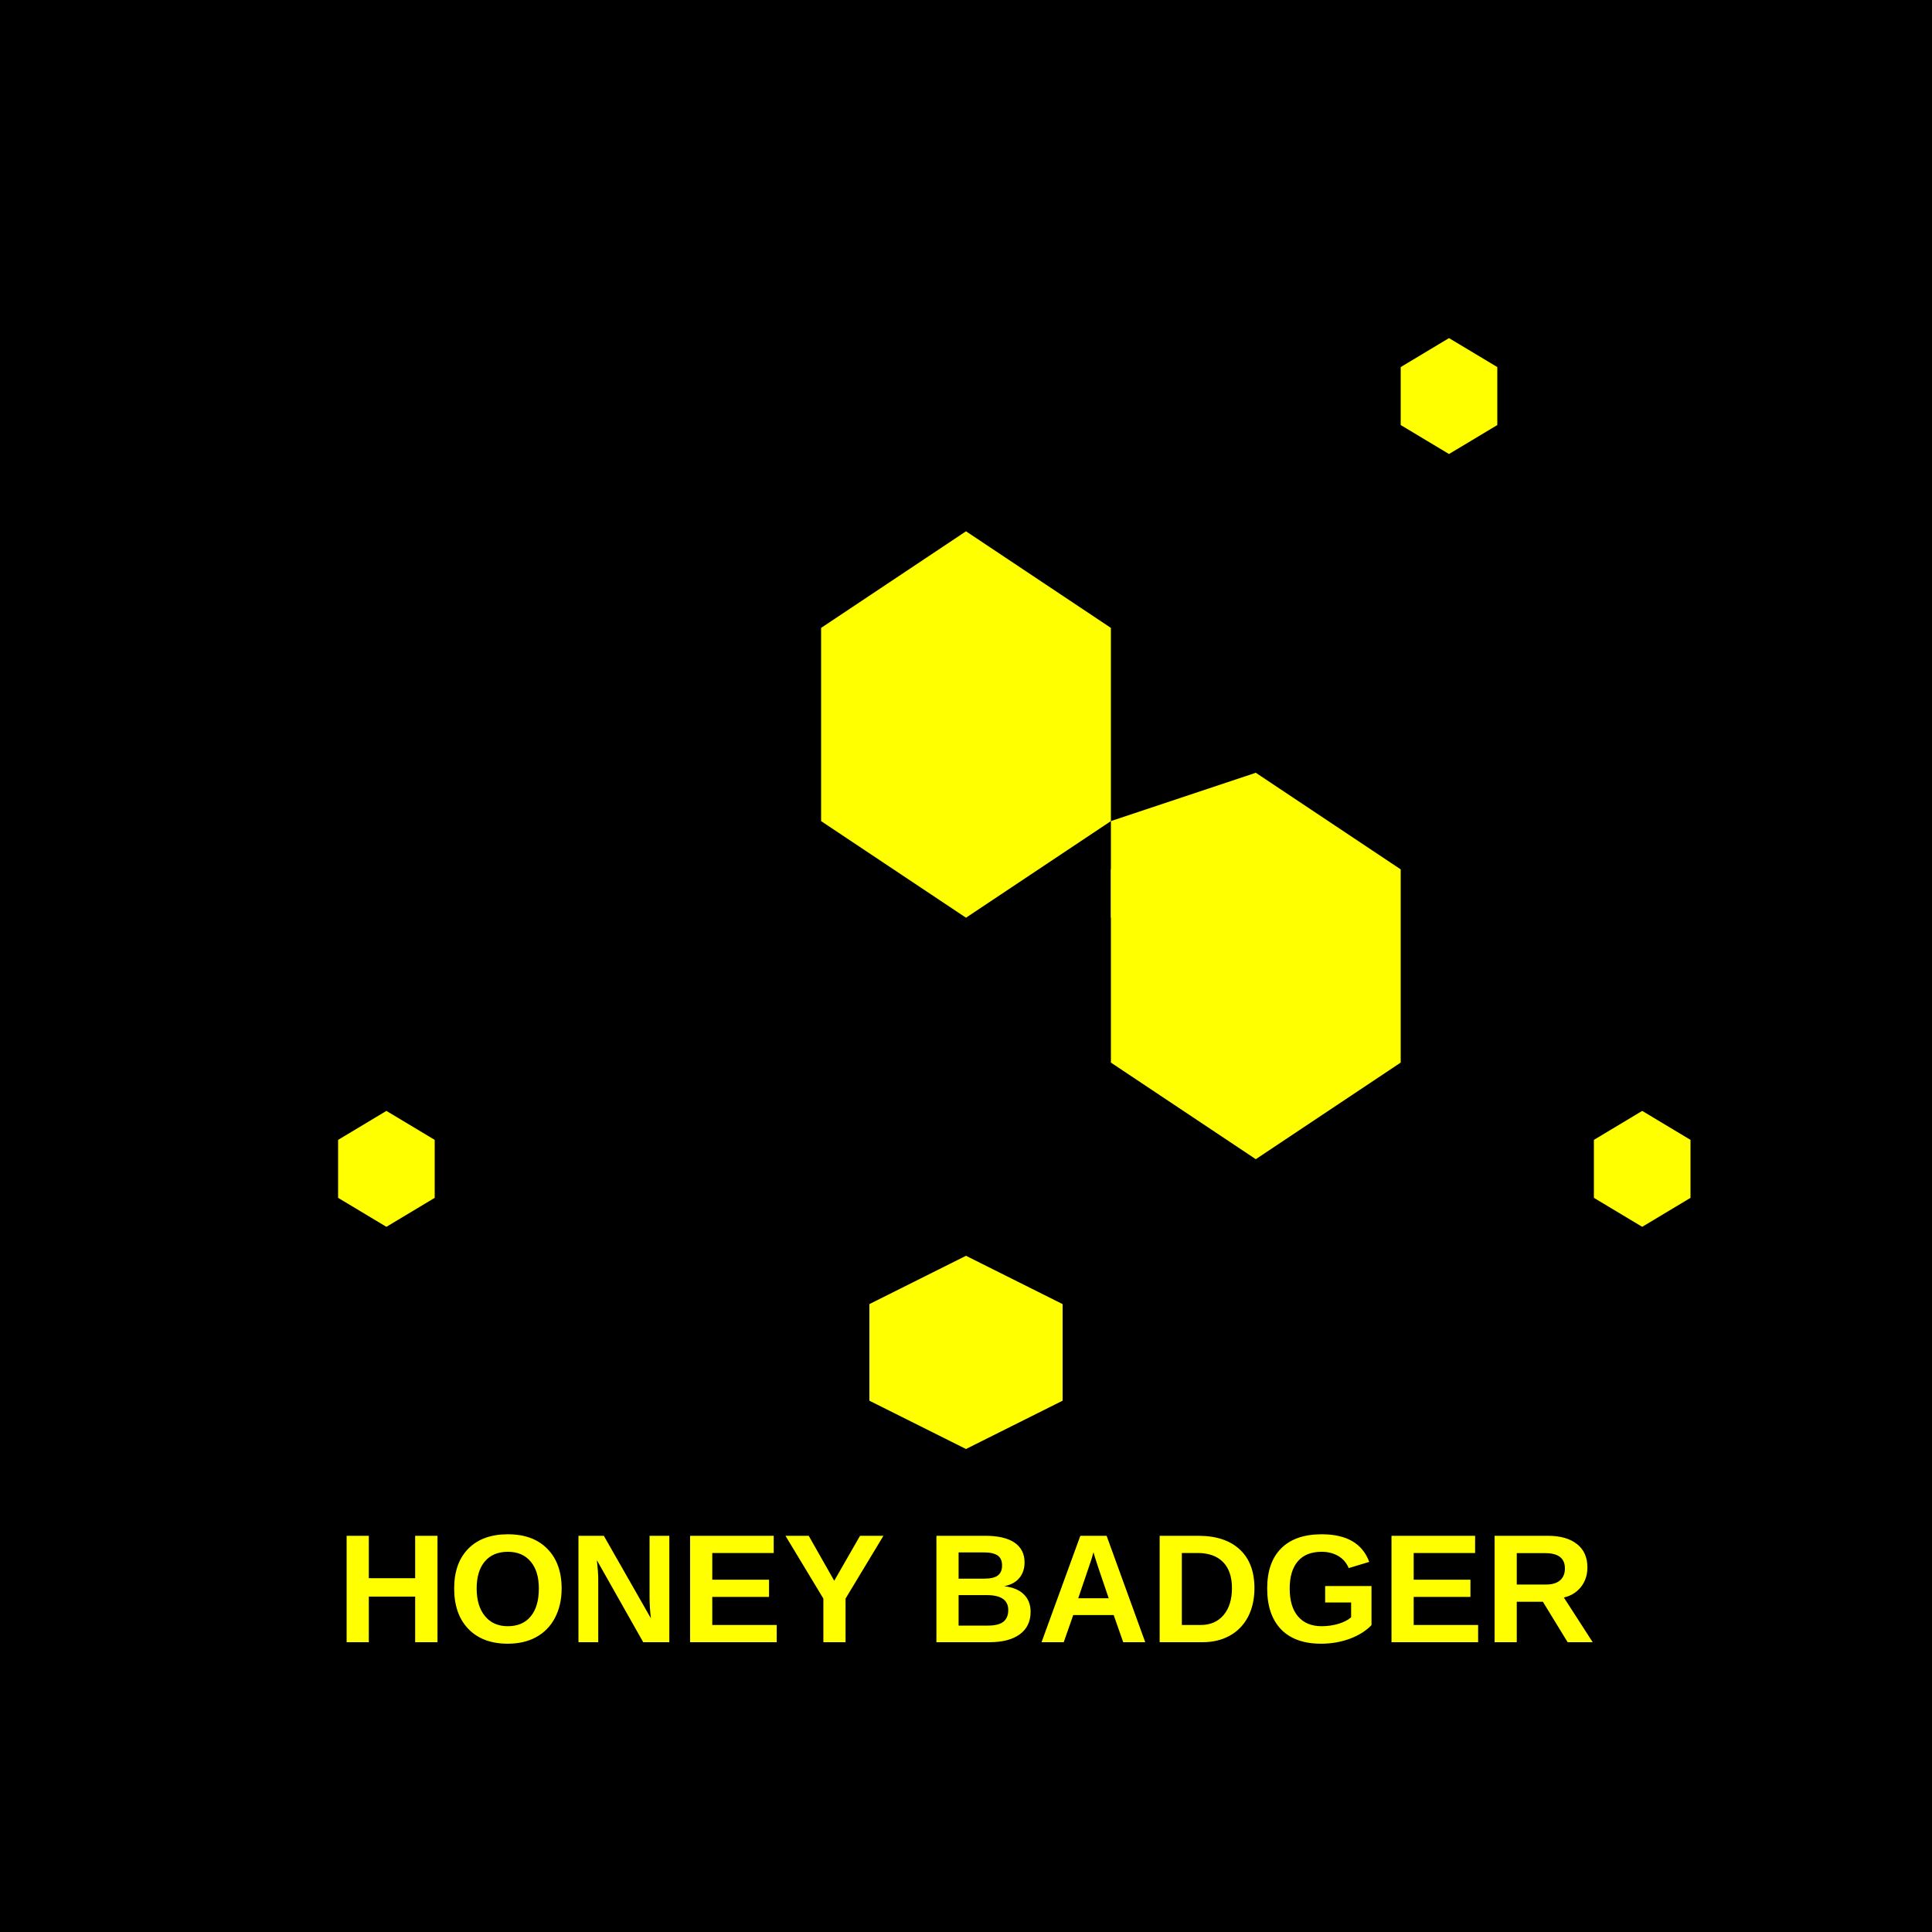
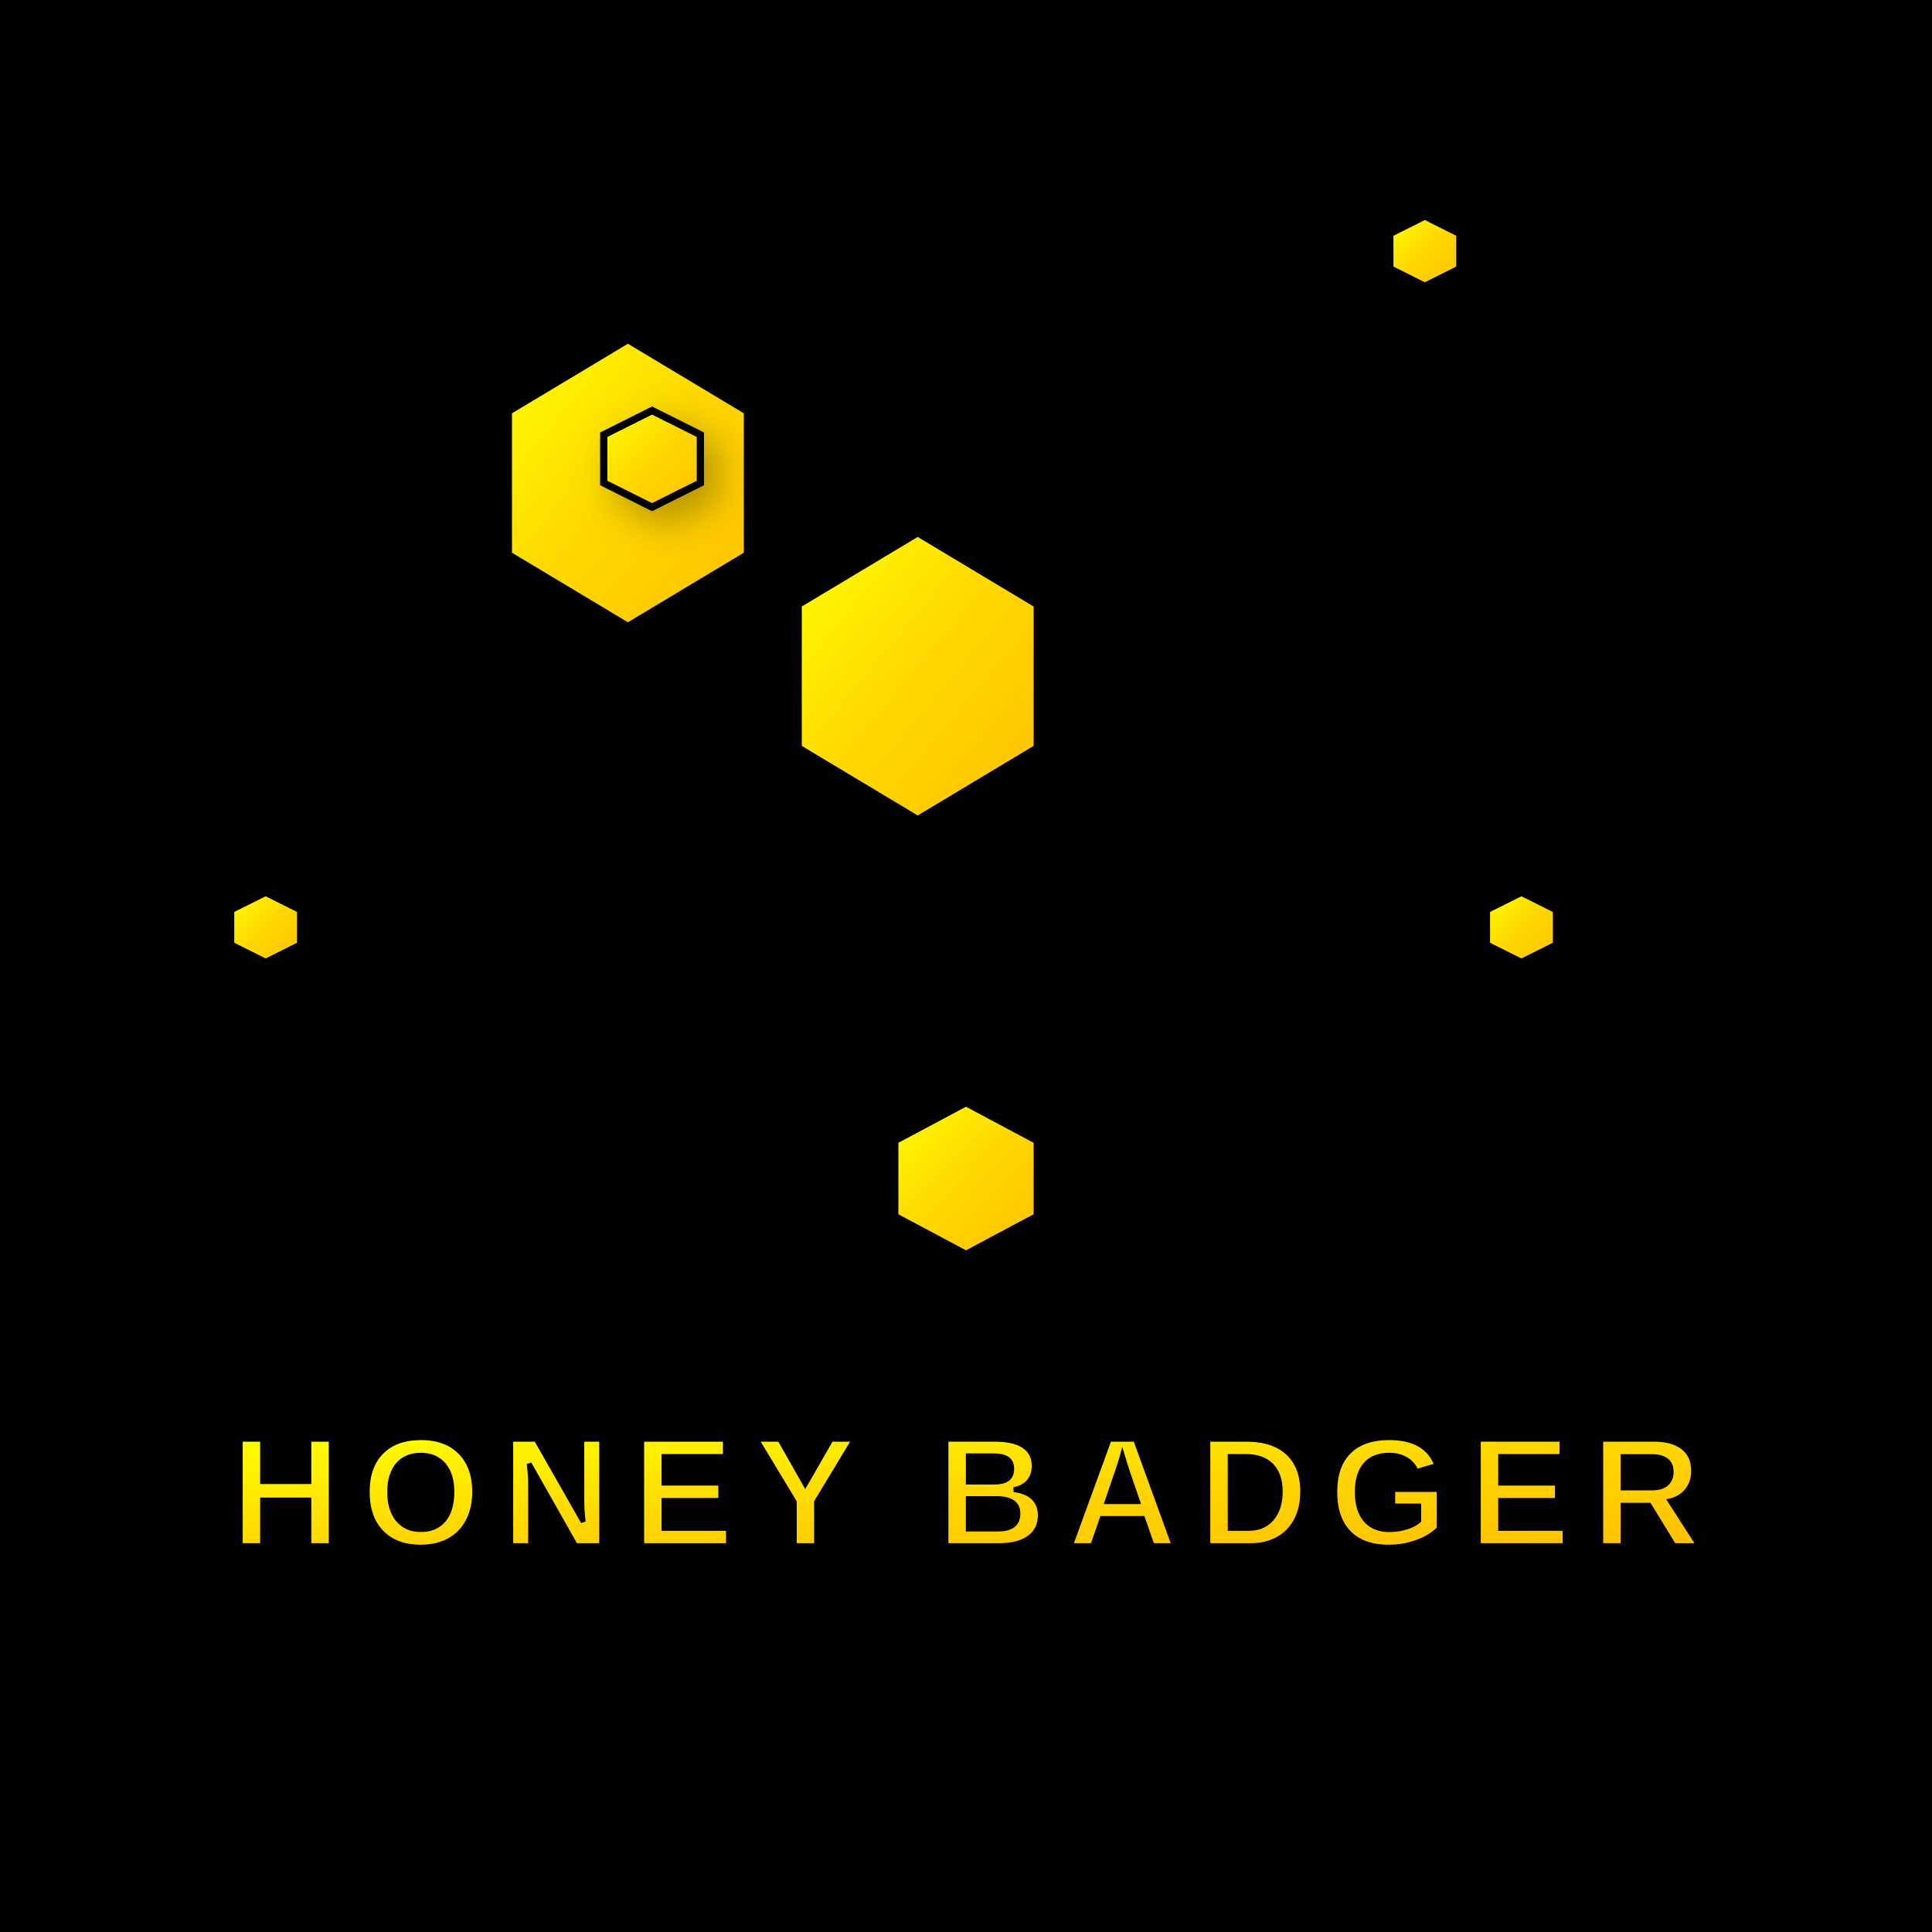
- <svg xmlns="http://www.w3.org/2000/svg" width="200" height="200" viewBox="0 0 200 200">
-   <rect width="200" height="200" fill="#000000" />
-   <g transform="translate(50, 40)">
-     <polygon points="50,15 65,25 65,45 50,55 35,45 35,25" fill="#FFFF00" />
-     <polygon points="80,40 95,50 95,70 80,80 65,70 65,50" fill="#FFFF00" />
-     <polygon points="65,45 80,40 80,50 65,55" fill="#FFFF00" />
+ <svg xmlns="http://www.w3.org/2000/svg" width="400" height="400" viewBox="0 0 400 400">
+   <defs>
+     <linearGradient id="yellowGradient" x1="0%" y1="0%" x2="100%" y2="100%">
+       <stop offset="0%" style="stop-color:#FFFF00;stop-opacity:1" />
+       <stop offset="50%" style="stop-color:#FFD700;stop-opacity:1" />
+       <stop offset="100%" style="stop-color:#FFC107;stop-opacity:1" />
+     </linearGradient>
+     <filter id="shadow" x="-50%" y="-50%" width="200%" height="200%">
+       <feDropShadow dx="3" dy="3" stdDeviation="4" flood-color="#000000" flood-opacity="0.3" />
+     </filter>
+   </defs>
+   <rect width="400" height="400" fill="#000000" />
+   <g transform="translate(80, 60)">
+     <polygon points="50,10 75,25 75,55 50,70 25,55 25,25" fill="url(#yellowGradient)" stroke="#000000" stroke-width="2" filter="url(#shadow)" />
  </g>
-   <g transform="translate(140, 30)">
-     <polygon points="10,5 15,8 15,14 10,17 5,14 5,8" fill="#FFFF00" />
+   <g transform="translate(140, 100)">
+     <polygon points="50,10 75,25 75,55 50,70 25,55 25,25" fill="url(#yellowGradient)" stroke="#000000" stroke-width="2" filter="url(#shadow)" />
  </g>
-   <g transform="translate(30, 110)">
-     <polygon points="10,5 15,8 15,14 10,17 5,14 5,8" fill="#FFFF00" />
+   <g transform="translate(110, 80)">
+     <polygon points="25,5 35,10 35,20 25,25 15,20 15,10" fill="url(#yellowGradient)" stroke="#000000" stroke-width="1.5" filter="url(#shadow)" />
  </g>
-   <g transform="translate(160, 110)">
-     <polygon points="10,5 15,8 15,14 10,17 5,14 5,8" fill="#FFFF00" />
+   <g transform="translate(280, 40)">
+     <polygon points="15,5 22,8.5 22,15.5 15,19 8,15.5 8,8.5" fill="url(#yellowGradient)" stroke="#000000" stroke-width="1" filter="url(#shadow)" />
  </g>
-   <g transform="translate(85, 120)">
-     <polygon points="15,10 25,15 25,25 15,30 5,25 5,15" fill="#FFFF00" />
+   <g transform="translate(40, 180)">
+     <polygon points="15,5 22,8.5 22,15.5 15,19 8,15.5 8,8.5" fill="url(#yellowGradient)" stroke="#000000" stroke-width="1" filter="url(#shadow)" />
  </g>
-   <text x="100" y="170" text-anchor="middle" fill="#FFFF00" font-family="Arial, sans-serif" font-size="16" font-weight="bold">HONEY BADGER</text>
+   <g transform="translate(300, 180)">
+     <polygon points="15,5 22,8.5 22,15.5 15,19 8,15.5 8,8.5" fill="url(#yellowGradient)" stroke="#000000" stroke-width="1" filter="url(#shadow)" />
+   </g>
+   <g transform="translate(170, 220)">
+     <polygon points="30,8 45,16 45,32 30,40 15,32 15,16" fill="url(#yellowGradient)" stroke="#000000" stroke-width="2" filter="url(#shadow)" />
+   </g>
+   <text x="200" y="320" text-anchor="middle" fill="url(#yellowGradient)" font-family="Arial Black, Arial, sans-serif" font-size="32" font-weight="900" letter-spacing="4px" stroke="#000000" stroke-width="1" filter="url(#shadow)">HONEY BADGER</text>
</svg>
